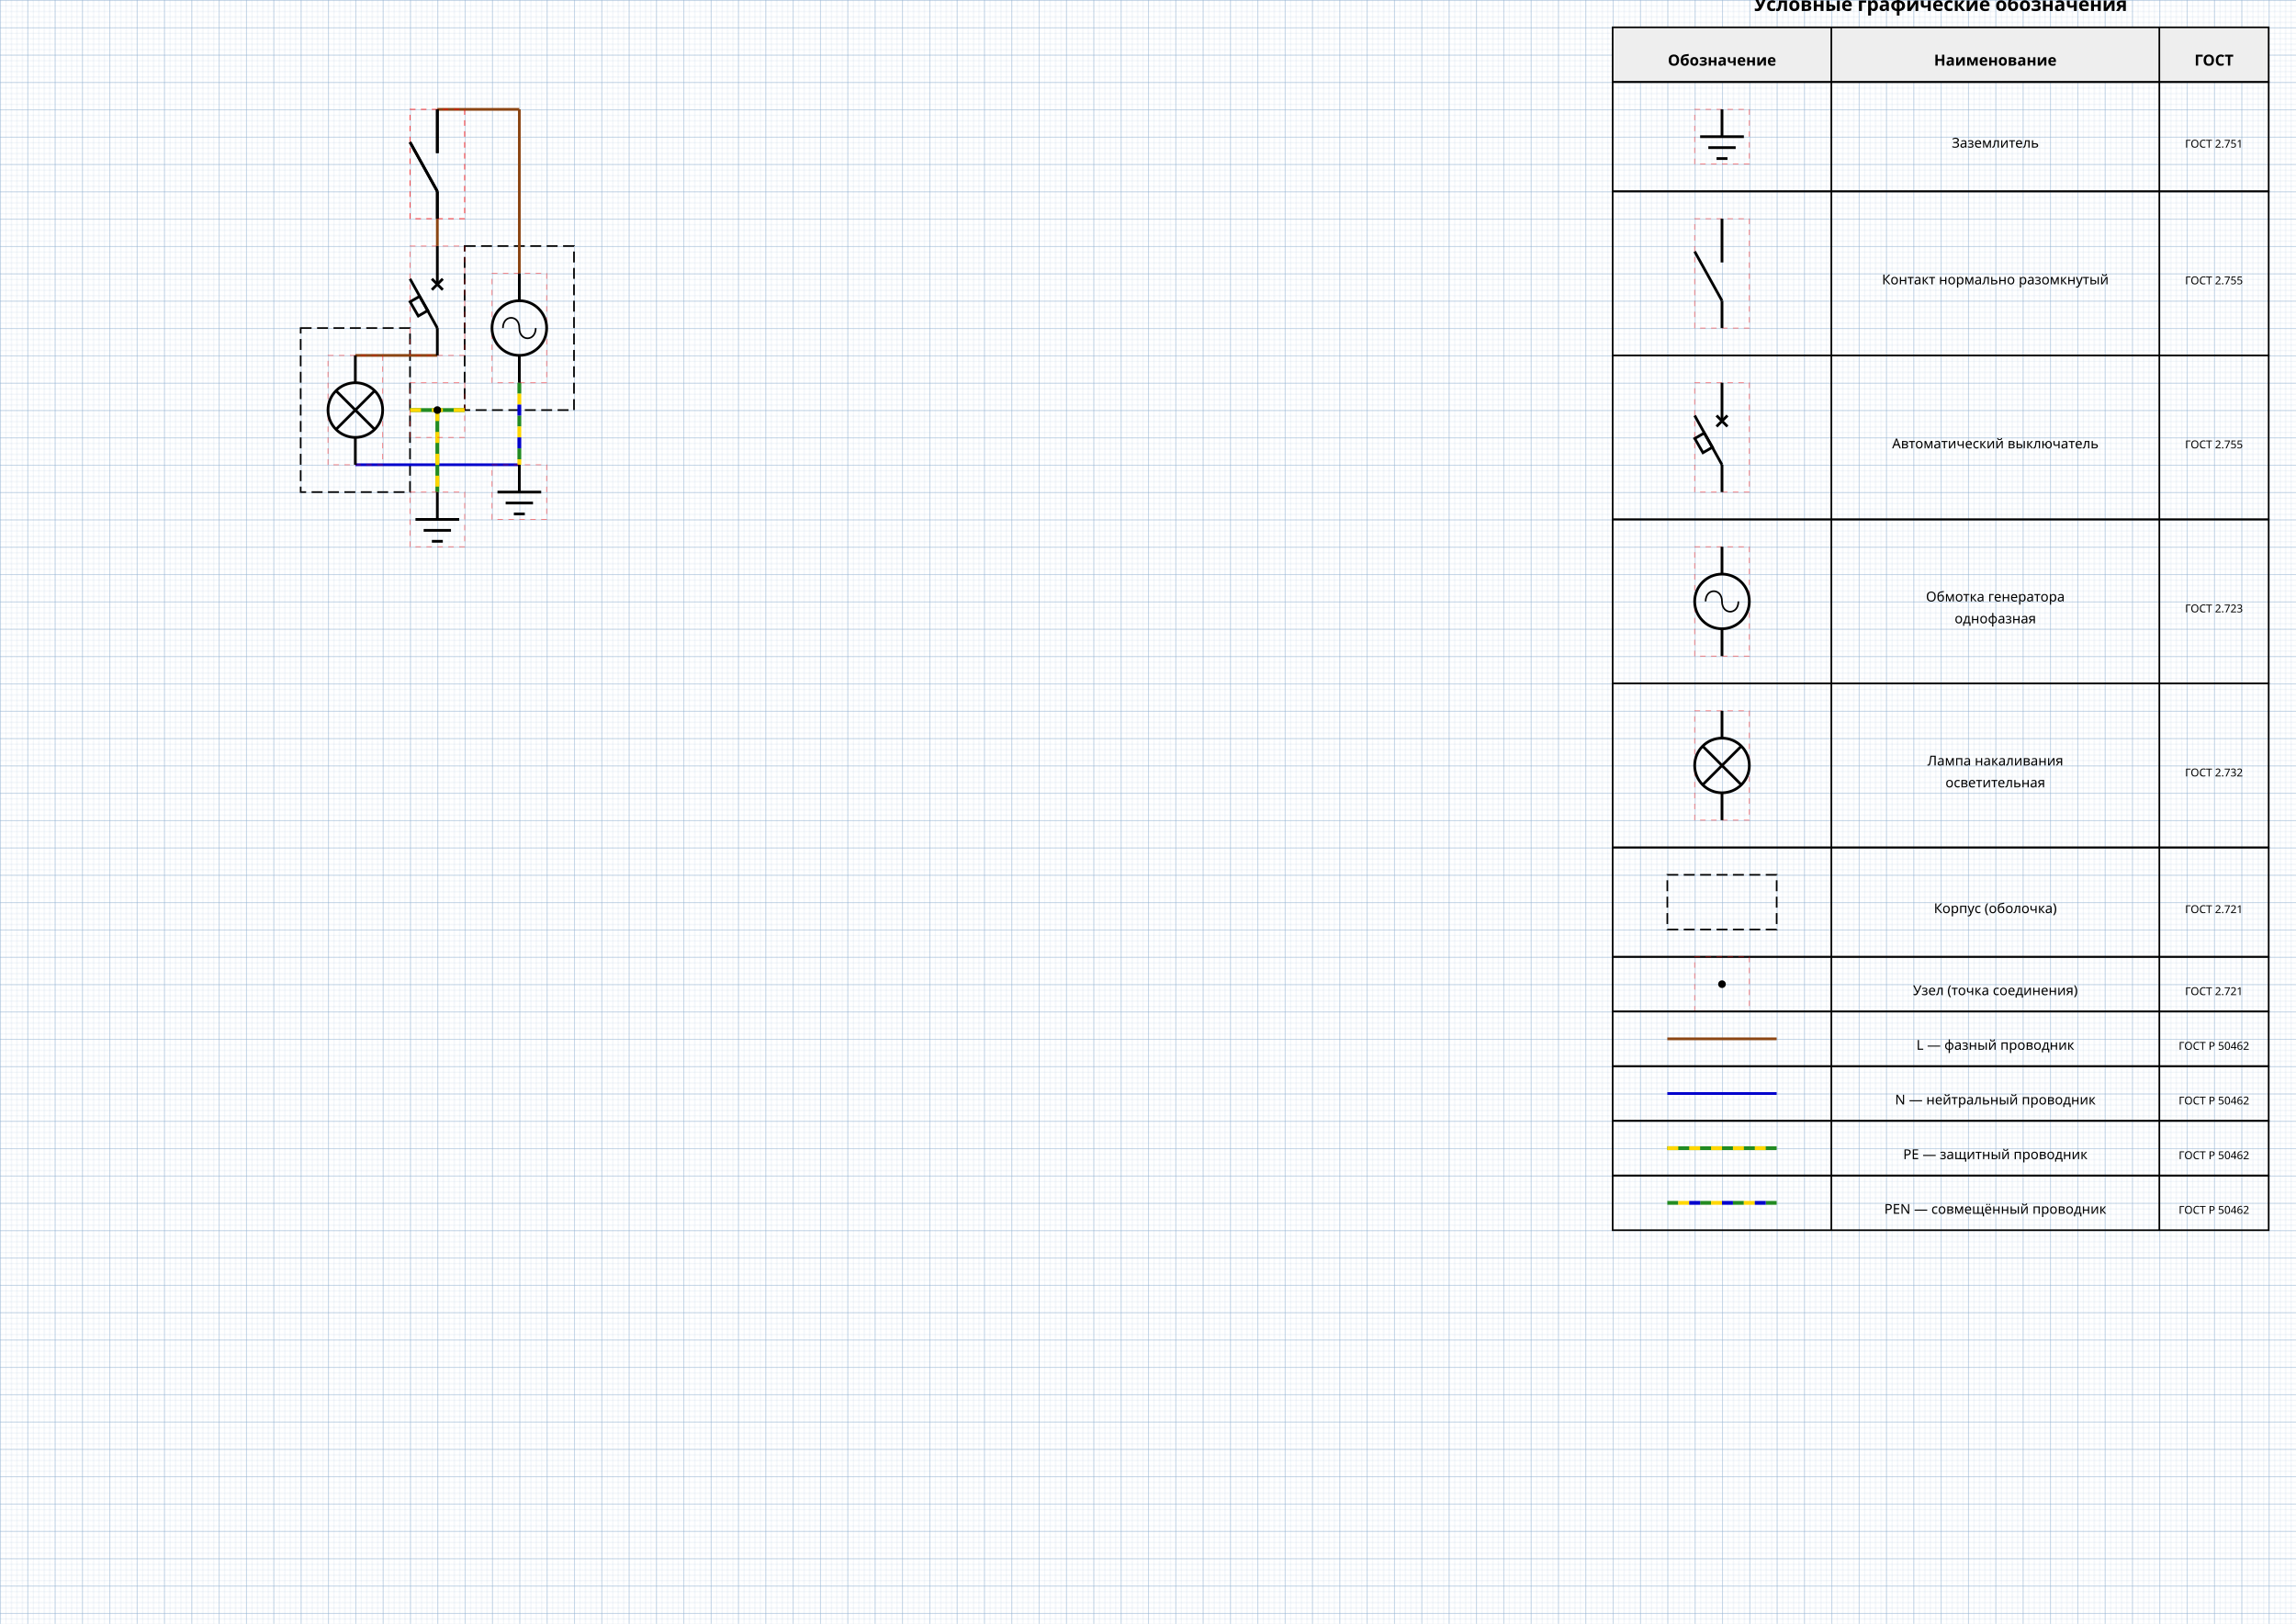
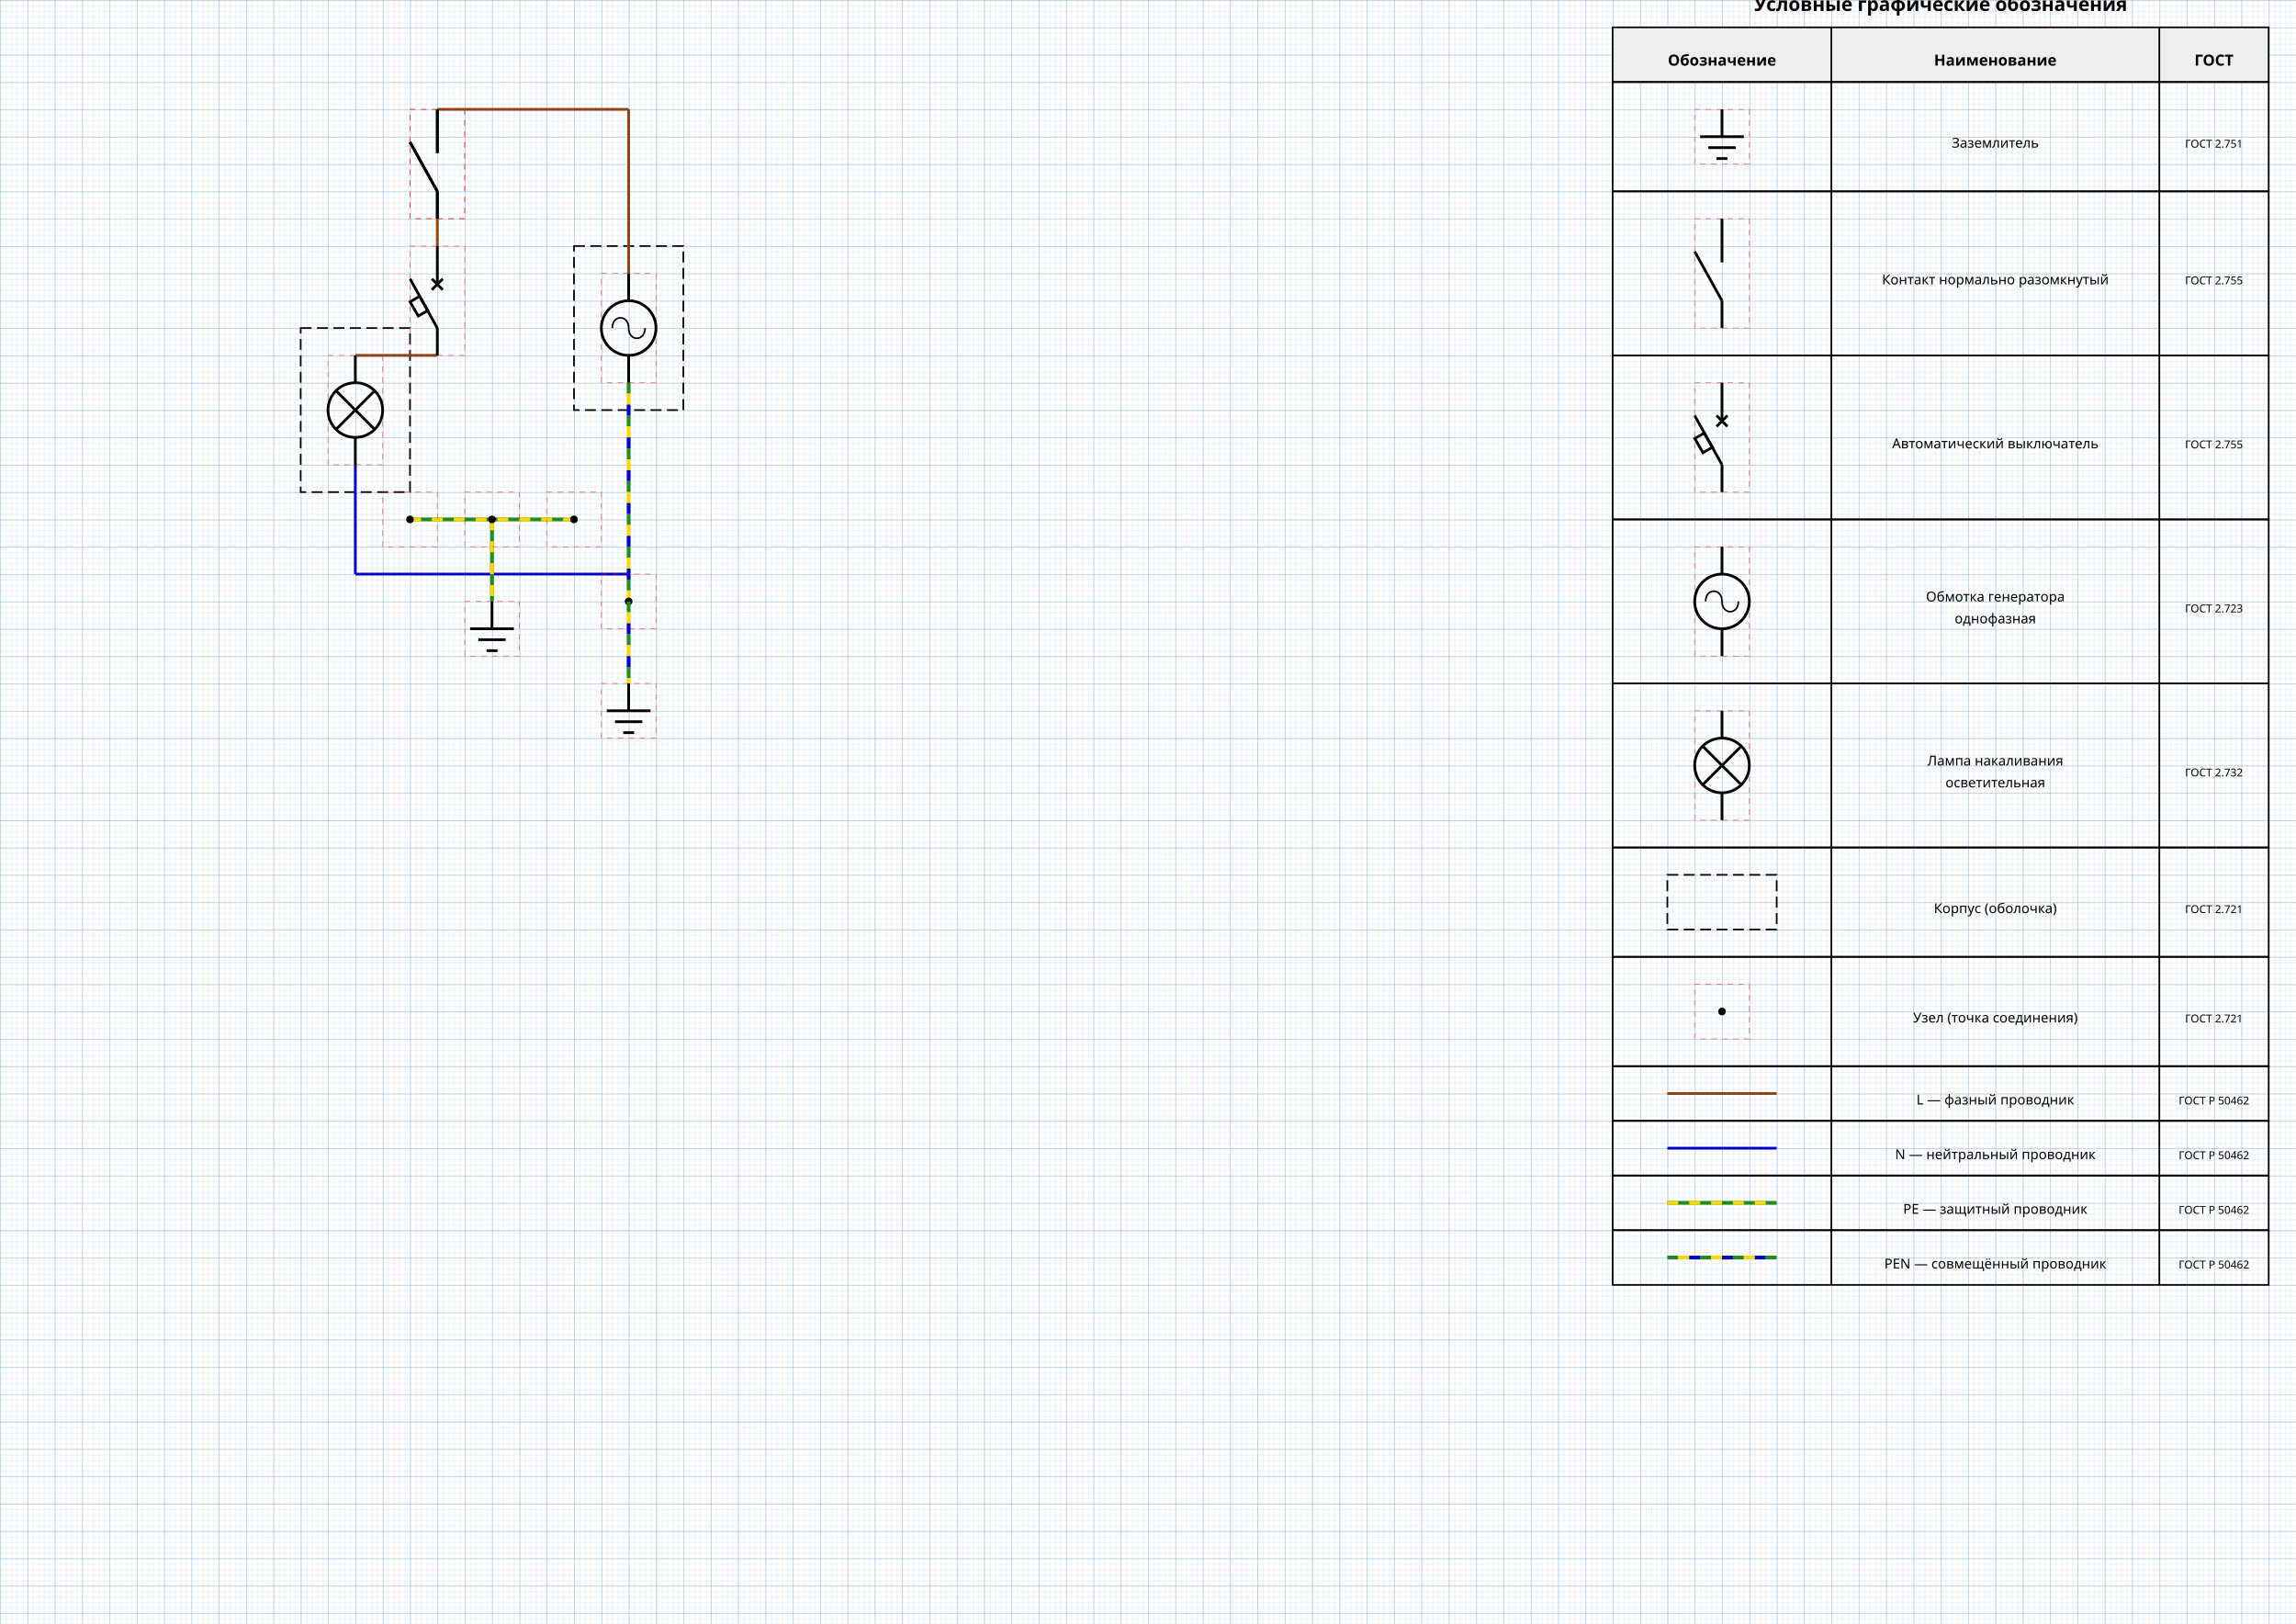
<svg xmlns="http://www.w3.org/2000/svg" width="420mm" height="297mm" viewBox="0 0 420 297">
  <rect width="420" height="297" fill="white" />
  <defs>
    <pattern id="mm1" width="1" height="1" patternUnits="userSpaceOnUse">
      <line x1="0" y1="0" x2="0" y2="1" stroke="#c8d8e8" stroke-width="0.1" />
      <line x1="0" y1="0" x2="1" y2="0" stroke="#c8d8e8" stroke-width="0.1" />
    </pattern>
    <pattern id="mm5" width="5" height="5" patternUnits="userSpaceOnUse">
      <rect width="5" height="5" fill="url(#mm1)" />
      <line x1="0" y1="0" x2="0" y2="5" stroke="#90b0d0" stroke-width="0.15" />
      <line x1="0" y1="0" x2="5" y2="0" stroke="#90b0d0" stroke-width="0.15" />
    </pattern>
    <symbol id="ugo-node" overflow="visible">
      <rect x="-5" y="-5" width="10" height="10" fill="none" stroke="red" stroke-width="0.15" stroke-dasharray="1,1" opacity="0.5" />
      <circle cx="0" cy="0" r="0.7" fill="black" stroke="none" />
    </symbol>
    <symbol id="ugo-ground" overflow="visible">
      <rect x="-5" y="0" width="10" height="10" fill="none" stroke="red" stroke-width="0.15" stroke-dasharray="1,1" opacity="0.5" />
      <g stroke="black" stroke-width="0.5">
        <line x1="0" y1="0" x2="0" y2="5" />
        <line x1="-4" y1="5" x2="4" y2="5" />
        <line x1="-2.5" y1="7" x2="2.5" y2="7" />
        <line x1="-1" y1="9" x2="1" y2="9" />
      </g>
    </symbol>
    <symbol id="ugo-contact" overflow="visible">
      <rect x="-5" y="0" width="10" height="20" fill="none" stroke="red" stroke-width="0.15" stroke-dasharray="1,1" opacity="0.5" />
      <g stroke="black" stroke-width="0.5" fill="none">
        <line x1="0" y1="0" x2="0" y2="8" />
        <line x1="0" y1="15" x2="-5" y2="6" />
        <line x1="0" y1="15" x2="0" y2="20" />
      </g>
    </symbol>
    <symbol id="ugo-breaker" overflow="visible">
      <rect x="-5" y="0" width="10" height="20" fill="none" stroke="red" stroke-width="0.15" stroke-dasharray="1,1" opacity="0.5" />
      <g stroke="black" stroke-width="0.5" fill="none">
        <line x1="0" y1="0" x2="0" y2="7" />
        <line x1="-1" y1="6" x2="1" y2="8" />
        <line x1="-1" y1="8" x2="1" y2="6" />
        <line x1="0" y1="15" x2="-5" y2="6" />
        <rect x="-2" y="-1.5" width="2" height="3" fill="none" stroke="black" stroke-width="0.5" transform="translate(-2.5, 10.5) rotate(-30)" />
        <line x1="0" y1="15" x2="0" y2="20" />
      </g>
    </symbol>
    <symbol id="ugo-generator" overflow="visible">
      <rect x="-5" y="0" width="10" height="20" fill="none" stroke="red" stroke-width="0.15" stroke-dasharray="1,1" opacity="0.5" />
      <g stroke="black" stroke-width="0.5" fill="none">
        <line x1="0" y1="0" x2="0" y2="5" />
        <circle cx="0" cy="10" r="5" />
        <path d="M-3,10 C-3,7.5 0,7.5 0,10 S3,12.5 3,10" stroke-width="0.3" />
        <line x1="0" y1="15" x2="0" y2="20" />
      </g>
    </symbol>
    <symbol id="ugo-lamp" overflow="visible">
      <rect x="-5" y="0" width="10" height="20" fill="none" stroke="red" stroke-width="0.15" stroke-dasharray="1,1" opacity="0.5" />
      <g stroke="black" stroke-width="0.5" fill="none">
        <line x1="0" y1="0" x2="0" y2="5" />
        <circle cx="0" cy="10" r="5" />
        <line x1="-3.5" y1="6.5" x2="3.5" y2="13.5" />
        <line x1="3.5" y1="6.5" x2="-3.5" y2="13.5" />
        <line x1="0" y1="15" x2="0" y2="20" />
      </g>
    </symbol>
  </defs>
  <rect width="420" height="297" fill="url(#mm5)" />
  <rect x="55" y="60" width="20" height="30" fill="none" stroke="black" stroke-width="0.3" stroke-dasharray="2,1" />
-   <rect x="85" y="45" width="20" height="30" fill="none" stroke="black" stroke-width="0.3" stroke-dasharray="2,1" />
+   <rect x="105" y="45" width="20" height="30" fill="none" stroke="black" stroke-width="0.3" stroke-dasharray="2,1" />
  <g stroke="#8B4513" stroke-width="0.5">
    <line x1="65" y1="65" x2="80" y2="65" />
    <line x1="80" y1="40" x2="80" y2="45" />
-     <line x1="80" y1="20" x2="95" y2="20" />
-     <line x1="95" y1="20" x2="95" y2="50" />
+     <line x1="80" y1="20" x2="115" y2="20" />
+     <line x1="115" y1="20" x2="115" y2="50" />
  </g>
  <use href="#ugo-contact" x="80" y="20" />
  <use href="#ugo-breaker" x="80" y="45" />
  <g stroke="#0000CC" stroke-width="0.5">
-     <line x1="65" y1="85" x2="95" y2="85" />
+     <line x1="65" y1="105" x2="115" y2="105" />
+     <line x1="65" y1="85" x2="65" y2="105" />
  </g>
  <g stroke-width="0.7">
-     <line x1="95" y1="70" x2="95" y2="85" stroke="#228B22" stroke-dasharray="2,4" stroke-dashoffset="0" />
-     <line x1="95" y1="70" x2="95" y2="85" stroke="#FFD700" stroke-dasharray="2,4" stroke-dashoffset="4" />
-     <line x1="95" y1="70" x2="95" y2="85" stroke="#0000CC" stroke-dasharray="2,4" stroke-dashoffset="2" />
+     <line x1="115" y1="70" x2="115" y2="110" stroke="#228B22" stroke-dasharray="2,4" stroke-dashoffset="0" />
+     <line x1="115" y1="70" x2="115" y2="110" stroke="#FFD700" stroke-dasharray="2,4" stroke-dashoffset="4" />
+     <line x1="115" y1="70" x2="115" y2="110" stroke="#0000CC" stroke-dasharray="2,4" stroke-dashoffset="2" />
+   </g>
+   <use href="#ugo-node" x="115" y="110" />
+   <g stroke-width="0.7">
+     <line x1="115" y1="110" x2="115" y2="125" stroke="#228B22" stroke-dasharray="2,4" stroke-dashoffset="0" />
+     <line x1="115" y1="110" x2="115" y2="125" stroke="#FFD700" stroke-dasharray="2,4" stroke-dashoffset="4" />
+     <line x1="115" y1="110" x2="115" y2="125" stroke="#0000CC" stroke-dasharray="2,4" stroke-dashoffset="2" />
  </g>
  <g stroke-width="0.7">
-     <line x1="75" y1="75" x2="85" y2="75" stroke="#228B22" />
-     <line x1="80" y1="75" x2="80" y2="90" stroke="#228B22" />
-     <line x1="75" y1="75" x2="85" y2="75" stroke="#FFD700" stroke-dasharray="2,2" />
-     <line x1="80" y1="75" x2="80" y2="90" stroke="#FFD700" stroke-dasharray="2,2" />
+     <line x1="75" y1="95" x2="105" y2="95" stroke="#228B22" />
+     <line x1="90" y1="95" x2="90" y2="110" stroke="#228B22" />
+     <line x1="75" y1="95" x2="105" y2="95" stroke="#FFD700" stroke-dasharray="2,2" />
+     <line x1="90" y1="95" x2="90" y2="110" stroke="#FFD700" stroke-dasharray="2,2" />
  </g>
-   <use href="#ugo-node" x="80" y="75" />
-   <use href="#ugo-generator" x="95" y="50" />
+   <use href="#ugo-node" x="75" y="95" />
+   <use href="#ugo-node" x="90" y="95" />
+   <use href="#ugo-node" x="105" y="95" />
+   <use href="#ugo-generator" x="115" y="50" />
  <use href="#ugo-lamp" x="65" y="65" />
  <use href="#ugo-contact" x="80" y="20" />
-   <use href="#ugo-ground" x="95" y="85" />
-   <use href="#ugo-ground" x="80" y="90" />
+   <use href="#ugo-ground" x="115" y="125" />
+   <use href="#ugo-ground" x="90" y="110" />
  <g transform="translate(295, 5)" stroke="black" stroke-width="0.3" font-family="sans-serif">
    <text x="60" y="-3" font-size="3.5" font-weight="bold" text-anchor="middle" stroke="none" fill="black">Условные графические обозначения</text>
    <rect x="0" y="0" width="120" height="10" fill="#eee" stroke="black" />
    <text x="20" y="7" font-size="2.8" text-anchor="middle" stroke="none" fill="black" font-weight="bold">Обозначение</text>
    <text x="70" y="7" font-size="2.8" text-anchor="middle" stroke="none" fill="black" font-weight="bold">Наименование</text>
    <text x="110" y="7" font-size="2.8" text-anchor="middle" stroke="none" fill="black" font-weight="bold">ГОСТ</text>
    <line x1="40" y1="0" x2="40" y2="10" />
    <line x1="100" y1="0" x2="100" y2="10" />
    <rect x="0" y="10" width="120" height="20" fill="none" stroke="black" />
    <line x1="40" y1="10" x2="40" y2="30" />
    <line x1="100" y1="10" x2="100" y2="30" />
    <use href="#ugo-ground" x="20" y="15" />
    <text x="70" y="22" font-size="2.5" text-anchor="middle" stroke="none" fill="black">Заземлитель</text>
    <text x="110" y="22" font-size="2" text-anchor="middle" stroke="none" fill="black">ГОСТ 2.751</text>
    <rect x="0" y="30" width="120" height="30" fill="none" stroke="black" />
    <line x1="40" y1="30" x2="40" y2="60" />
    <line x1="100" y1="30" x2="100" y2="60" />
    <use href="#ugo-contact" x="20" y="35" />
    <text x="70" y="47" font-size="2.5" text-anchor="middle" stroke="none" fill="black">Контакт нормально разомкнутый</text>
    <text x="110" y="47" font-size="2" text-anchor="middle" stroke="none" fill="black">ГОСТ 2.755</text>
    <rect x="0" y="60" width="120" height="30" fill="none" stroke="black" />
    <line x1="40" y1="60" x2="40" y2="90" />
    <line x1="100" y1="60" x2="100" y2="90" />
    <use href="#ugo-breaker" x="20" y="65" />
    <text x="70" y="77" font-size="2.5" text-anchor="middle" stroke="none" fill="black">Автоматический выключатель</text>
    <text x="110" y="77" font-size="2" text-anchor="middle" stroke="none" fill="black">ГОСТ 2.755</text>
    <rect x="0" y="90" width="120" height="30" fill="none" stroke="black" />
    <line x1="40" y1="90" x2="40" y2="120" />
    <line x1="100" y1="90" x2="100" y2="120" />
    <use href="#ugo-generator" x="20" y="95" />
    <text x="70" y="105" font-size="2.5" text-anchor="middle" stroke="none" fill="black">Обмотка генератора</text>
    <text x="70" y="109" font-size="2.5" text-anchor="middle" stroke="none" fill="black">однофазная</text>
    <text x="110" y="107" font-size="2" text-anchor="middle" stroke="none" fill="black">ГОСТ 2.723</text>
    <rect x="0" y="120" width="120" height="30" fill="none" stroke="black" />
    <line x1="40" y1="120" x2="40" y2="150" />
    <line x1="100" y1="120" x2="100" y2="150" />
    <use href="#ugo-lamp" x="20" y="125" />
    <text x="70" y="135" font-size="2.5" text-anchor="middle" stroke="none" fill="black">Лампа накаливания</text>
    <text x="70" y="139" font-size="2.5" text-anchor="middle" stroke="none" fill="black">осветительная</text>
    <text x="110" y="137" font-size="2" text-anchor="middle" stroke="none" fill="black">ГОСТ 2.732</text>
    <rect x="0" y="150" width="120" height="20" fill="none" stroke="black" />
    <line x1="40" y1="150" x2="40" y2="170" />
    <line x1="100" y1="150" x2="100" y2="170" />
    <rect x="10" y="155" width="20" height="10" fill="none" stroke="black" stroke-dasharray="2,1" />
    <text x="70" y="162" font-size="2.5" text-anchor="middle" stroke="none" fill="black">Корпус (оболочка)</text>
    <text x="110" y="162" font-size="2" text-anchor="middle" stroke="none" fill="black">ГОСТ 2.721</text>
-     <rect x="0" y="170" width="120" height="10" fill="none" stroke="black" />
-     <line x1="40" y1="170" x2="40" y2="180" />
-     <line x1="100" y1="170" x2="100" y2="180" />
-     <use href="#ugo-node" x="20" y="175" />
-     <text x="70" y="177" font-size="2.5" text-anchor="middle" stroke="none" fill="black">Узел (точка соединения)</text>
-     <text x="110" y="177" font-size="2" text-anchor="middle" stroke="none" fill="black">ГОСТ 2.721</text>
-     <rect x="0" y="180" width="120" height="10" fill="none" stroke="black" />
-     <line x1="40" y1="180" x2="40" y2="190" />
-     <line x1="100" y1="180" x2="100" y2="190" />
-     <line x1="10" y1="185" x2="30" y2="185" stroke="#8B4513" stroke-width="0.5" />
-     <text x="70" y="187" font-size="2.5" text-anchor="middle" stroke="none" fill="black">L — фазный проводник</text>
-     <text x="110" y="187" font-size="2" text-anchor="middle" stroke="none" fill="black">ГОСТ Р 50462</text>
+     <rect x="0" y="170" width="120" height="20" fill="none" stroke="black" />
+     <line x1="40" y1="170" x2="40" y2="190" />
+     <line x1="100" y1="170" x2="100" y2="190" />
+     <use href="#ugo-node" x="20" y="180" />
+     <text x="70" y="182" font-size="2.5" text-anchor="middle" stroke="none" fill="black">Узел (точка соединения)</text>
+     <text x="110" y="182" font-size="2" text-anchor="middle" stroke="none" fill="black">ГОСТ 2.721</text>
    <rect x="0" y="190" width="120" height="10" fill="none" stroke="black" />
    <line x1="40" y1="190" x2="40" y2="200" />
    <line x1="100" y1="190" x2="100" y2="200" />
-     <line x1="10" y1="195" x2="30" y2="195" stroke="#0000CC" stroke-width="0.5" />
-     <text x="70" y="197" font-size="2.5" text-anchor="middle" stroke="none" fill="black">N — нейтральный проводник</text>
+     <line x1="10" y1="195" x2="30" y2="195" stroke="#8B4513" stroke-width="0.5" />
+     <text x="70" y="197" font-size="2.5" text-anchor="middle" stroke="none" fill="black">L — фазный проводник</text>
    <text x="110" y="197" font-size="2" text-anchor="middle" stroke="none" fill="black">ГОСТ Р 50462</text>
    <rect x="0" y="200" width="120" height="10" fill="none" stroke="black" />
    <line x1="40" y1="200" x2="40" y2="210" />
    <line x1="100" y1="200" x2="100" y2="210" />
-     <line x1="10" y1="205" x2="30" y2="205" stroke="#228B22" stroke-width="0.7" />
-     <line x1="10" y1="205" x2="30" y2="205" stroke="#FFD700" stroke-width="0.7" stroke-dasharray="2,2" />
-     <text x="70" y="207" font-size="2.5" text-anchor="middle" stroke="none" fill="black">PE — защитный проводник</text>
+     <line x1="10" y1="205" x2="30" y2="205" stroke="#0000CC" stroke-width="0.5" />
+     <text x="70" y="207" font-size="2.5" text-anchor="middle" stroke="none" fill="black">N — нейтральный проводник</text>
    <text x="110" y="207" font-size="2" text-anchor="middle" stroke="none" fill="black">ГОСТ Р 50462</text>
    <rect x="0" y="210" width="120" height="10" fill="none" stroke="black" />
    <line x1="40" y1="210" x2="40" y2="220" />
    <line x1="100" y1="210" x2="100" y2="220" />
-     <line x1="10" y1="215" x2="30" y2="215" stroke="#228B22" stroke-width="0.7" stroke-dasharray="2,4" stroke-dashoffset="0" />
-     <line x1="10" y1="215" x2="30" y2="215" stroke="#FFD700" stroke-width="0.7" stroke-dasharray="2,4" stroke-dashoffset="4" />
-     <line x1="10" y1="215" x2="30" y2="215" stroke="#0000CC" stroke-width="0.7" stroke-dasharray="2,4" stroke-dashoffset="2" />
-     <text x="70" y="217" font-size="2.5" text-anchor="middle" stroke="none" fill="black">PEN — совмещённый проводник</text>
+     <line x1="10" y1="215" x2="30" y2="215" stroke="#228B22" stroke-width="0.7" />
+     <line x1="10" y1="215" x2="30" y2="215" stroke="#FFD700" stroke-width="0.7" stroke-dasharray="2,2" />
+     <text x="70" y="217" font-size="2.5" text-anchor="middle" stroke="none" fill="black">PE — защитный проводник</text>
    <text x="110" y="217" font-size="2" text-anchor="middle" stroke="none" fill="black">ГОСТ Р 50462</text>
+     <rect x="0" y="220" width="120" height="10" fill="none" stroke="black" />
+     <line x1="40" y1="220" x2="40" y2="230" />
+     <line x1="100" y1="220" x2="100" y2="230" />
+     <line x1="10" y1="225" x2="30" y2="225" stroke="#228B22" stroke-width="0.7" stroke-dasharray="2,4" stroke-dashoffset="0" />
+     <line x1="10" y1="225" x2="30" y2="225" stroke="#FFD700" stroke-width="0.7" stroke-dasharray="2,4" stroke-dashoffset="4" />
+     <line x1="10" y1="225" x2="30" y2="225" stroke="#0000CC" stroke-width="0.7" stroke-dasharray="2,4" stroke-dashoffset="2" />
+     <text x="70" y="227" font-size="2.5" text-anchor="middle" stroke="none" fill="black">PEN — совмещённый проводник</text>
+     <text x="110" y="227" font-size="2" text-anchor="middle" stroke="none" fill="black">ГОСТ Р 50462</text>
  </g>
</svg>
